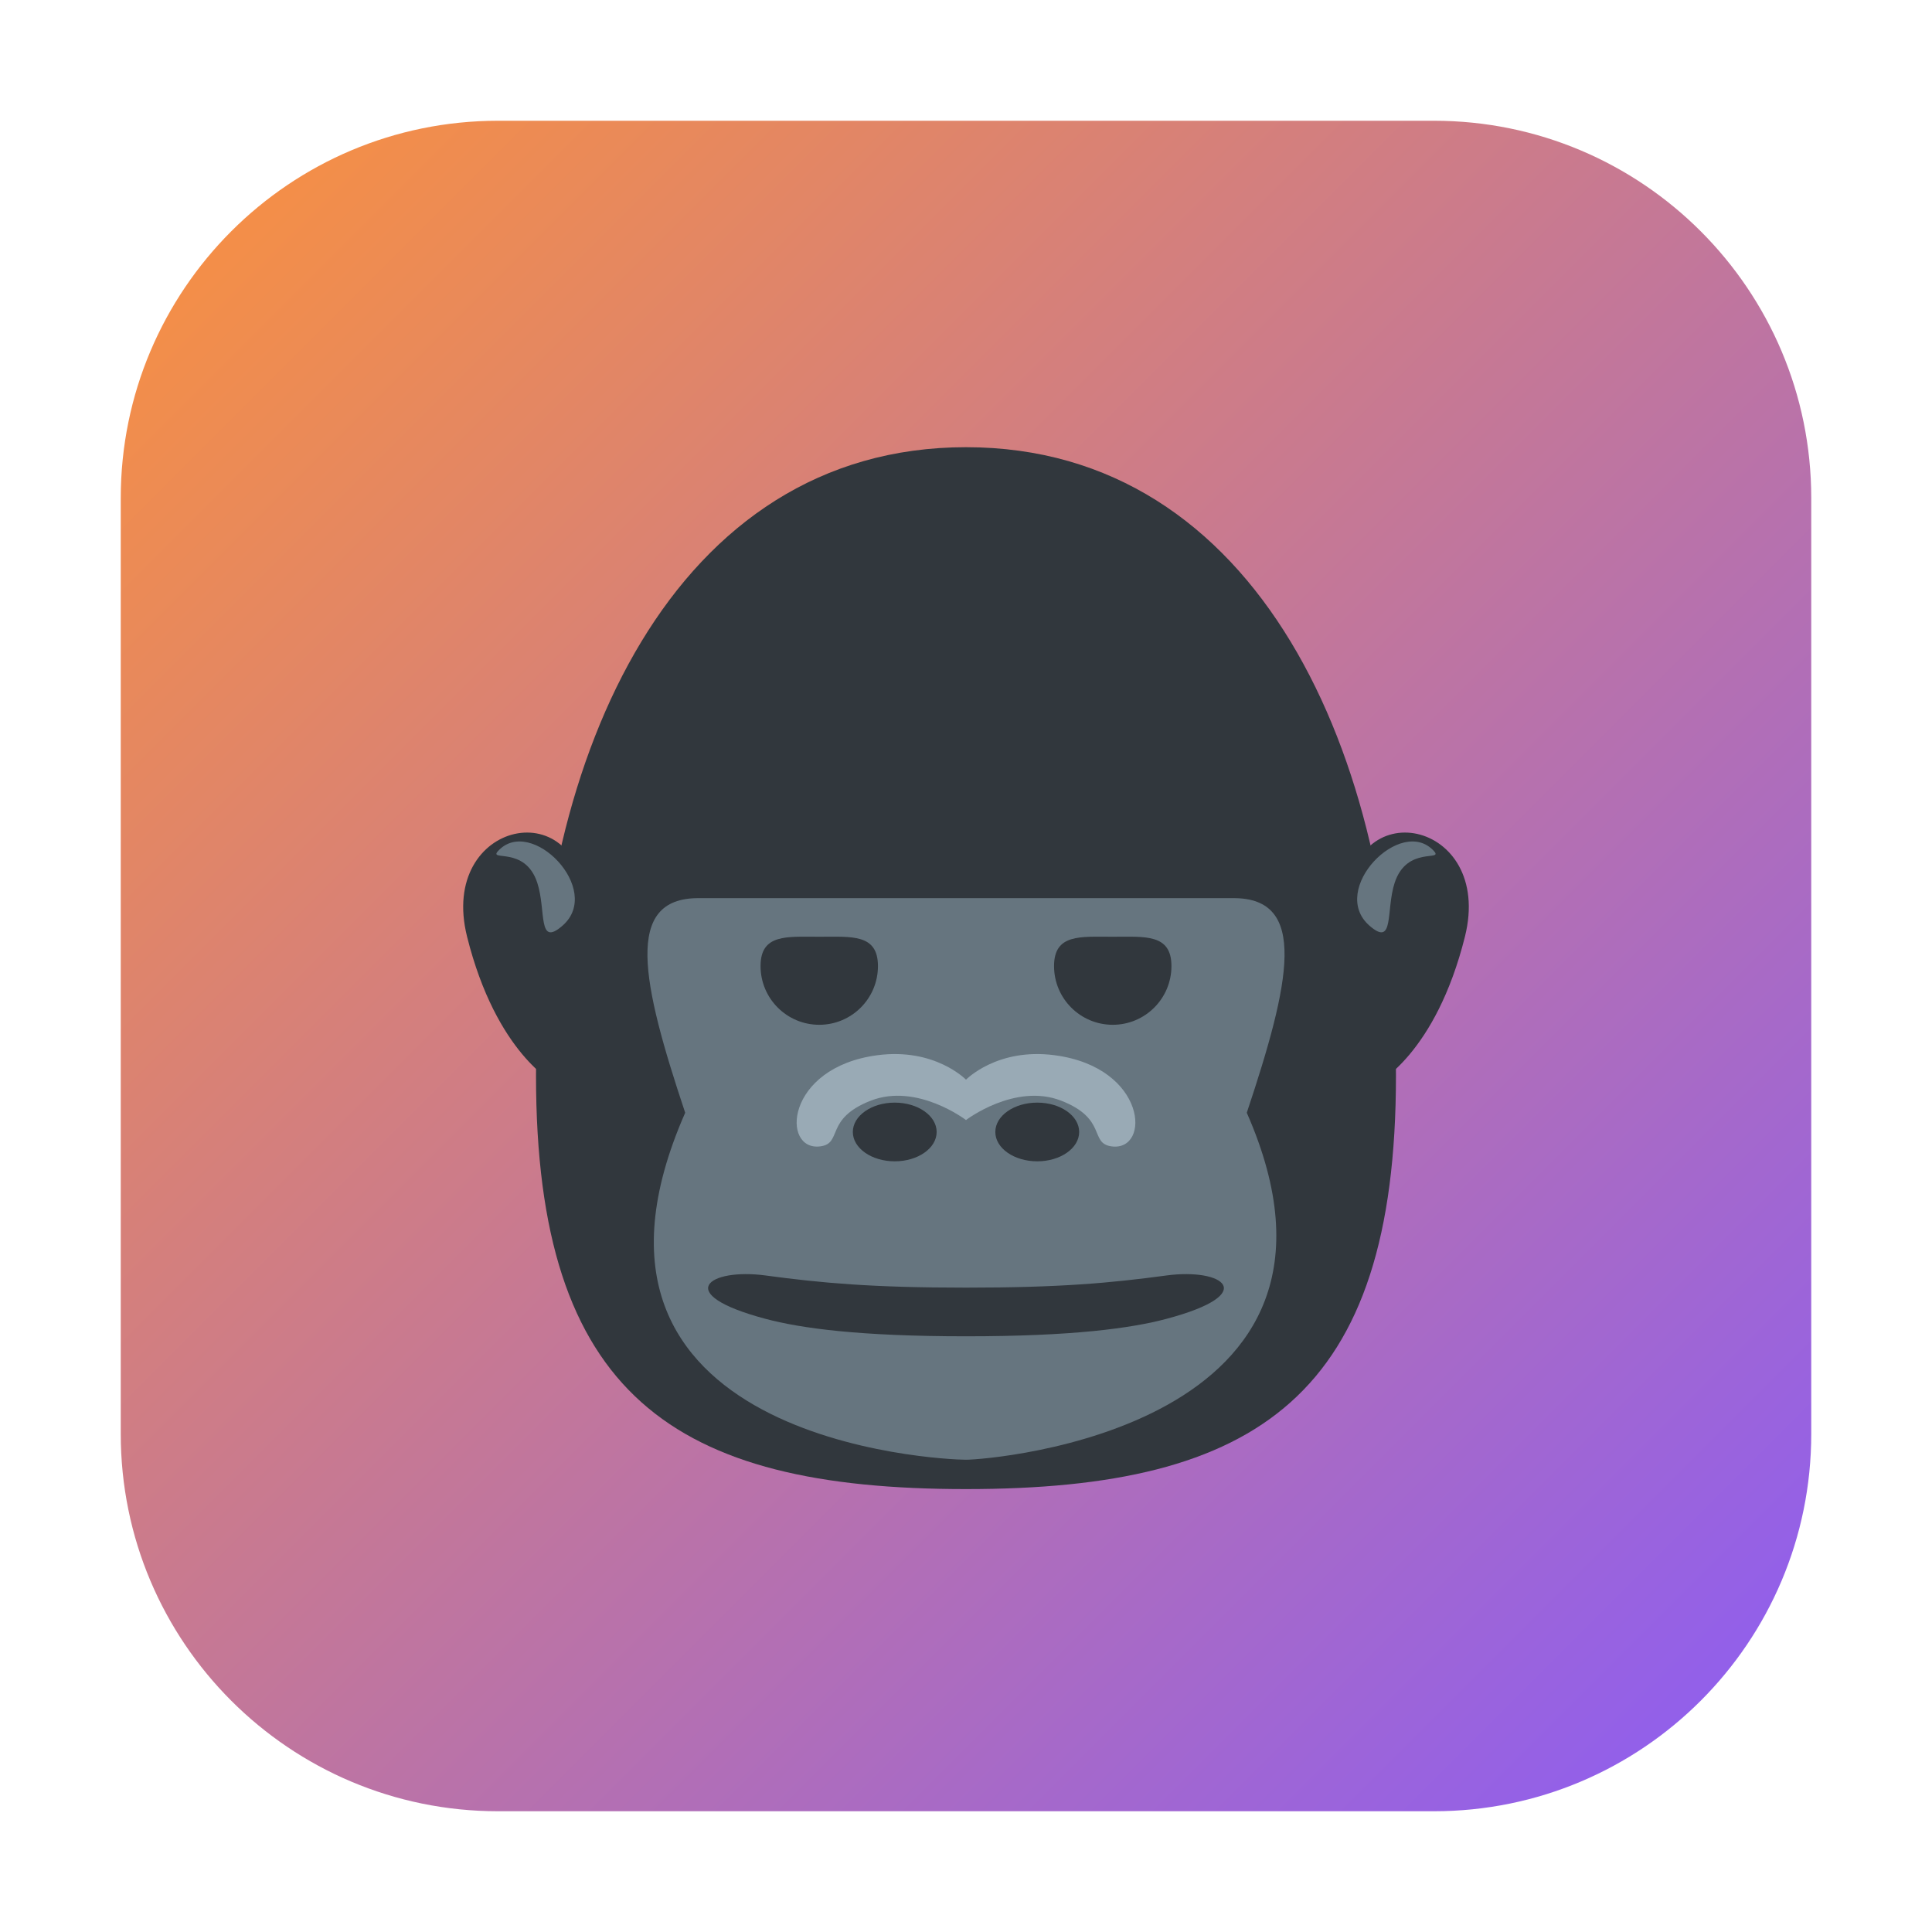
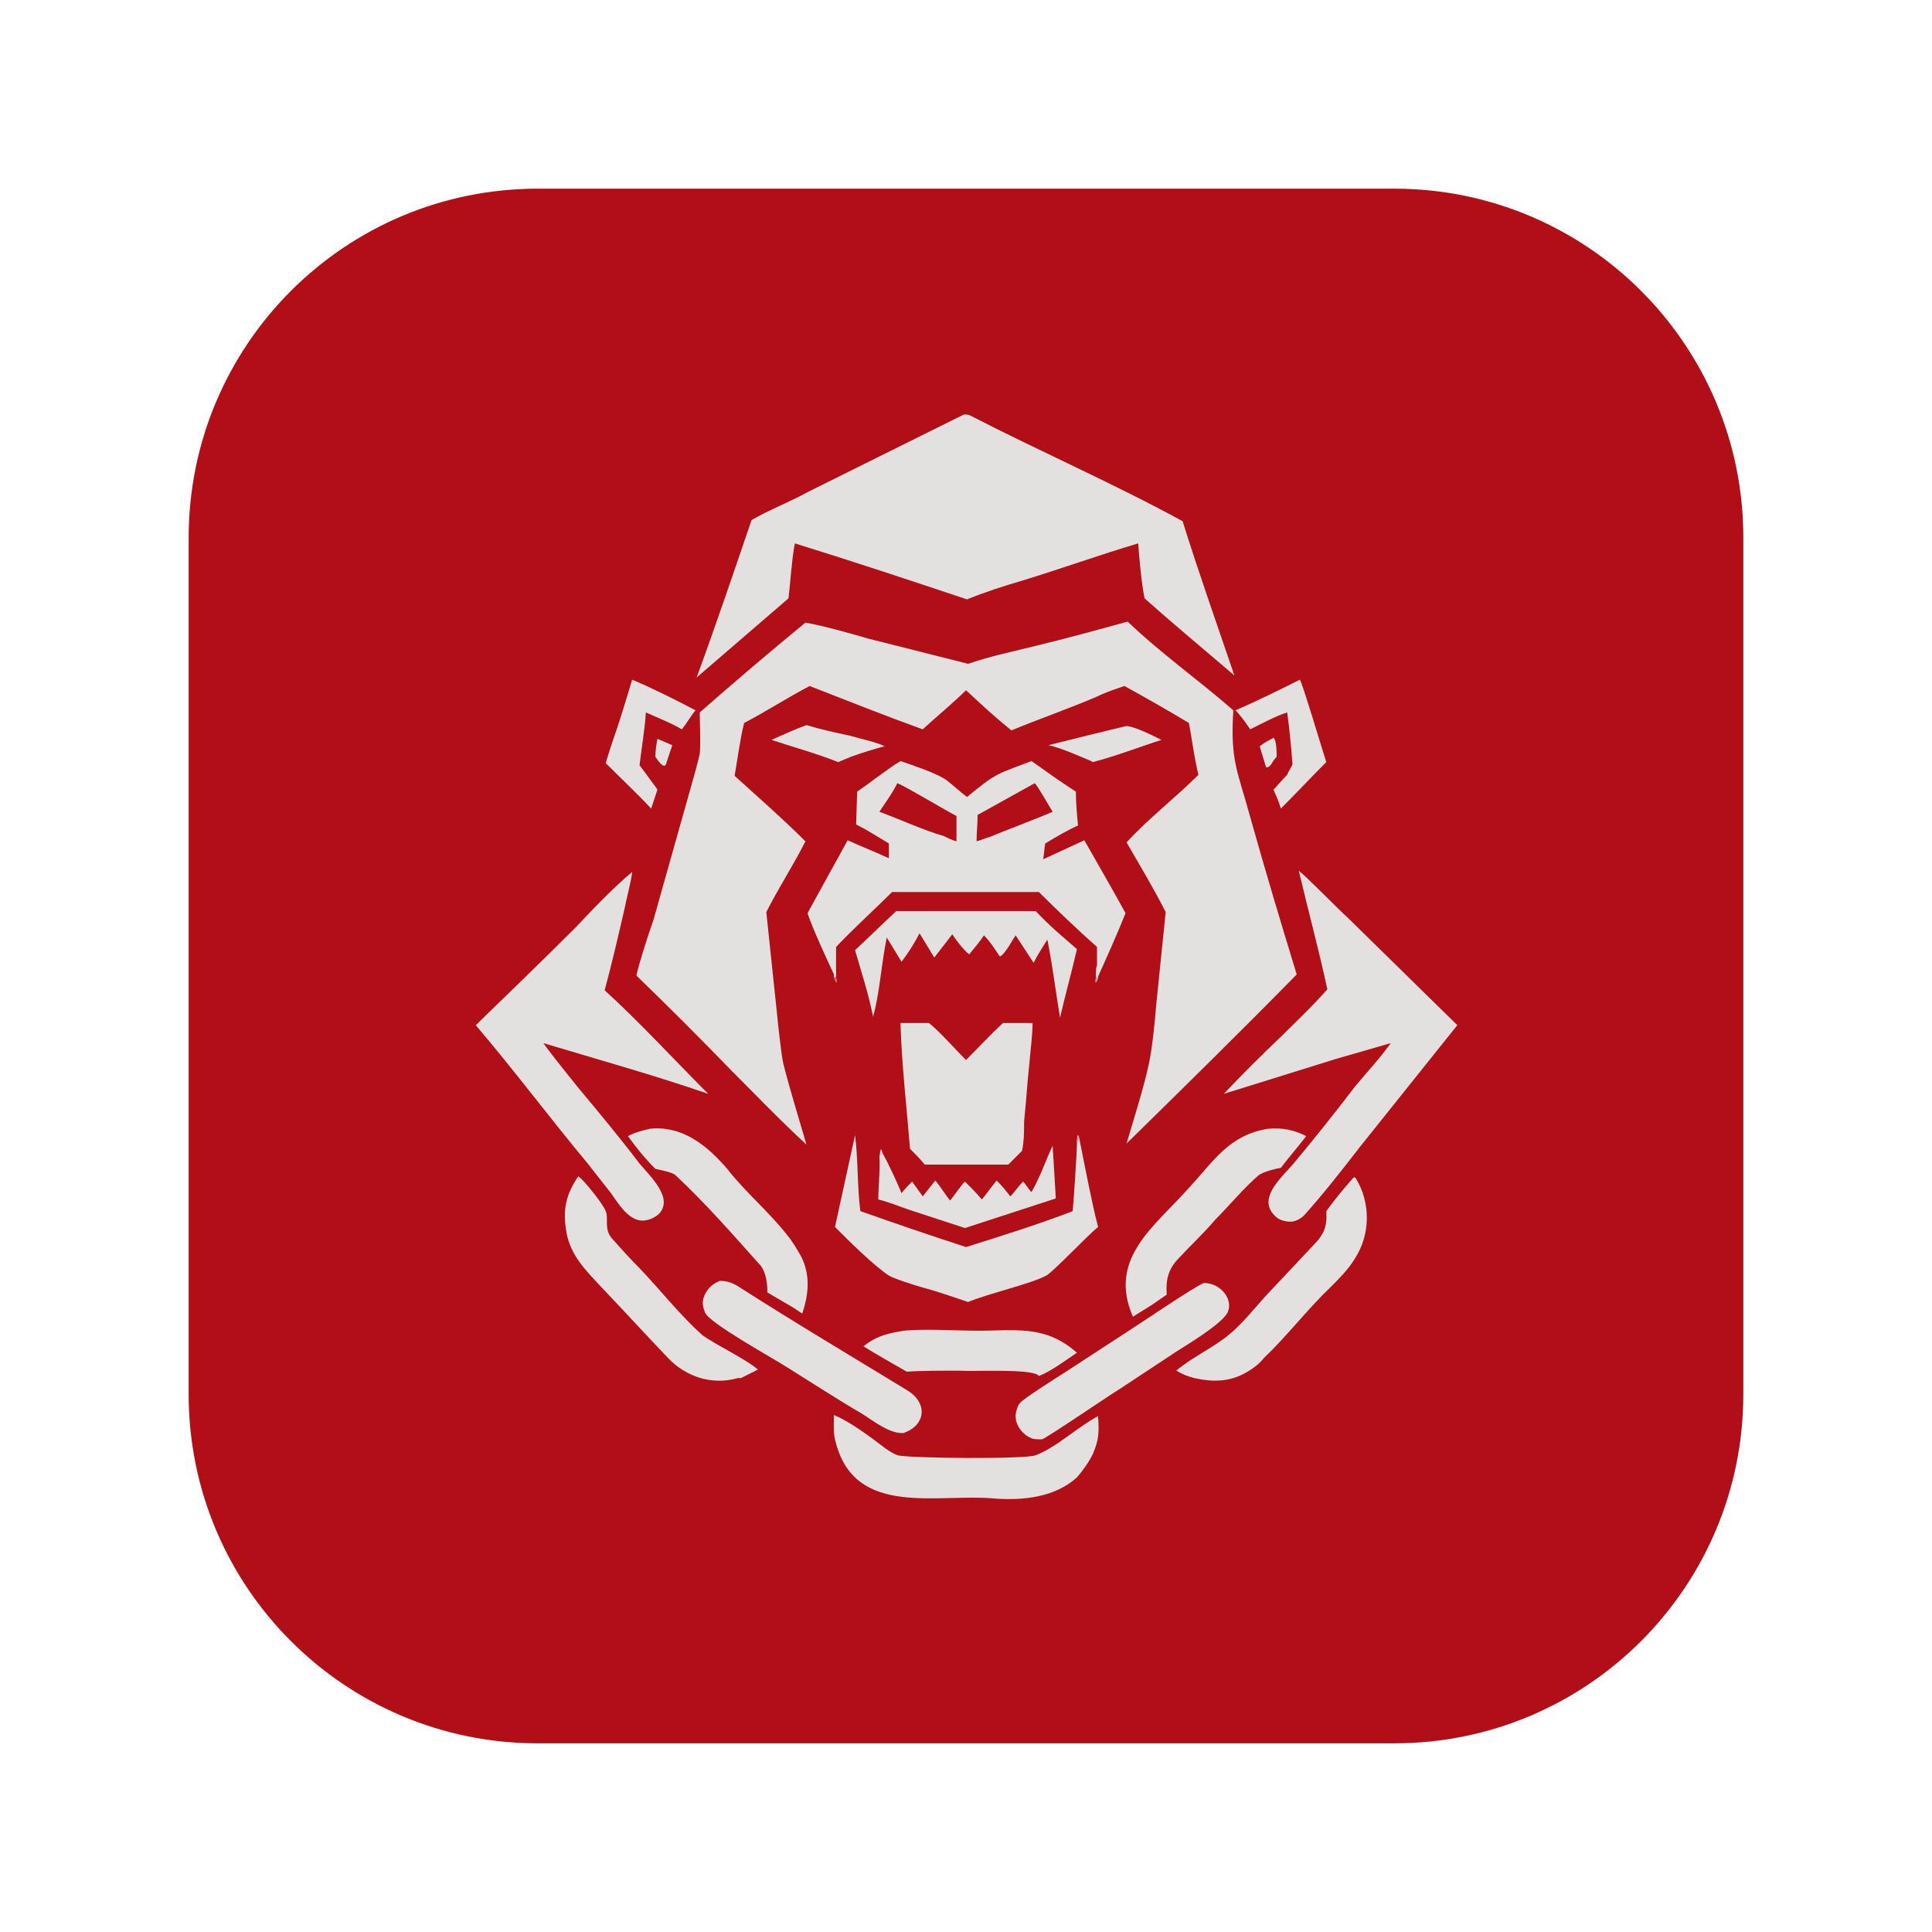
- <svg xmlns="http://www.w3.org/2000/svg" viewBox="0 0 1024 1024">
-   <defs>
-     <linearGradient id="bg" x1="0" y1="0" x2="1" y2="1">
-       <stop offset="0" stop-color="#fb923c" />
-       <stop offset="1" stop-color="#8b5cf6" />
-     </linearGradient>
-   </defs>
-   <rect x="64" y="64" width="896" height="896" rx="200" fill="url(#bg)" />
-   <svg x="232" y="232" width="560" height="560" viewBox="0 0 36 36">
-     <path fill="#31373D" d="M5 16c0-4-5-3-4 1s3 5 3 5l1-6zm26 0c0-4 5-3 4 1s-3 5-3 5l-1-6z" />
-     <path fill="#31373D" d="M32.65 21.736c0 10.892-4.691 14.087-14.65 14.087-9.958 0-14.651-3.195-14.651-14.087S8.042.323 18 .323c9.959 0 14.65 10.521 14.65 21.413z" />
-     <path fill="#66757F" d="M27.567 23c1.49-4.458 2.088-7.312-.443-7.312H8.876c-2.532 0-1.933 2.854-.444 7.312C3.504 34.201 17.166 34.823 18 34.823S32.303 33.764 27.567 23z" />
-     <path fill="#31373D" d="M15 18.003a2 2 0 0 1-4 0c0-1.104.896-1 2-1s2-.105 2 1zm10 0a2 2 0 0 1-4 0c0-1.104.896-1 2-1s2-.105 2 1z" />
-     <ellipse cx="15.572" cy="23.655" fill="#31373D" rx="1.428" ry="1" />
-     <path fill="#31373D" d="M21.856 23.655c0 .553-.639 1-1.428 1-.79 0-1.429-.447-1.429-1 0-.553.639-1 1.429-1s1.428.448 1.428 1z" />
-     <path fill="#99AAB5" d="M21.02 21.04c-1.965-.26-3.02.834-3.02.834s-1.055-1.094-3.021-.834c-3.156.417-3.285 3.287-1.939 3.105.766-.104.135-.938 1.713-1.556 1.579-.616 3.247.66 3.247.66s1.667-1.276 3.246-.659.947 1.452 1.714 1.556c1.346.181 1.218-2.689-1.94-3.106z" />
-     <path fill="#31373D" d="M24.835 30.021c-1.209.323-3.204.596-6.835.596s-5.625-.272-6.835-.596c-3.205-.854-1.923-1.735 0-1.477 1.923.259 3.631.415 6.835.415 3.205 0 4.914-.156 6.835-.415 1.923-.258 3.204.623 0 1.477z" />
-     <path fill="#66757F" d="M4.253 16.625c1.403-1.225-1.078-3.766-2.196-2.544-.341.373.921-.188 1.336 1.086.308.942.001 2.208.86 1.458zm27.493 0c-1.402-1.225 1.078-3.766 2.196-2.544.341.373-.921-.188-1.337 1.086-.306.942 0 2.208-.859 1.458z" />
-   </svg>
+ <svg xmlns="http://www.w3.org/2000/svg" viewBox="0 0 2048 2048">
+   <rect x="200" y="200" width="1648" height="1648" rx="370" fill="#b20e18" />
+   <g transform="translate(1024 1024) scale(1.12) translate(-1024 -1033)">
+     <path fill="#e3e1e0" d="M 1177 707 C 1207 736 1245 763 1277 791 C 1274 839 1281 848 1293 892 C 1307 942 1322 992 1337 1041 C 1284 1095 1230 1148 1176 1201 C 1183 1177 1192 1149 1197 1126 C 1200 1113 1203 1084 1204 1070 L 1213 982 C 1202 960 1188 937 1176 916 C 1196 894 1222 874 1244 852 C 1240 836 1238 819 1235 803 C 1215 791 1194 779 1174 768 C 1165 771 1156 774 1148 778 C 1125 788 1091 800 1067 810 C 1052 798 1038 785 1024 772 C 1013 783 995 798 983 809 C 947 796 912 782 876 768 C 855 779 835 792 814 803 C 810 819 808 836 805 853 C 827 873 851 894 872 915 C 861 937 846 960 835 982 L 845 1077 C 846 1087 849 1116 851 1125 C 857 1149 866 1178 873 1202 C 850 1181 824 1154 802 1132 C 773 1102 743 1072 712 1042 C 715 1029 723 1004 728 990 C 739 951 750 912 761 873 C 764 862 770 842 772 832 C 773 824 772 801 772 793 C 805 764 838 736 872 708 C 889 711 914 718 931 723 L 1026 747 C 1046 740 1070 735 1090 730 C 1119 723 1148 715 1177 707z" />
+     <path fill="#e3e1e0" d="M 1022 511 C 1024 511 1026 511 1028 512 C 1094 546 1163 576 1229 612 C 1244 660 1262 711 1278 758 C 1250 734 1221 710 1193 685 C 1190 670 1188 648 1187 633 C 1150 644 1114 657 1078 668 C 1061 673 1042 679 1025 686 C 971 668 917 650 862 633 C 859 649 858 668 856 685 C 827 710 798 735 769 760 C 787 711 804 661 821 611 C 834 603 861 592 875 584 L 1022 511z" />
+     <path fill="#e3e1e0" d="M 962 839 C 976 844 992 849 1004 856 C 1011 861 1018 868 1025 873 C 1053 850 1052 852 1086 839 C 1100 849 1114 859 1128 868 C 1128 879 1129 889 1130 900 C 1119 905 1109 911 1099 917 C 1098 922 1098 927 1097 932 C 1110 926 1123 920 1136 914 C 1149 937 1163 961 1175 983 C 1167 1003 1158 1023 1149 1043 C 1149 1043 1149 1044 1149 1045 L 1147 1043 C 1147 1039 1147 1036 1148 1032 L 1148 1015 C 1130 999 1110 980 1093 963 C 1047 963 1000 963 954 963 C 937 980 917 998 901 1015 C 901 1021 901 1032 901 1038 C 901 1040 901 1041 901 1043 L 899 1044 L 899 1041 C 892 1026 879 998 874 983 L 912 914 C 925 920 938 925 951 931 L 951 917 C 941 911 930 904 920 899 L 921 868 C 934 859 949 847 962 839z" />
+     <path fill="#f1dee3" d="M 1148 1032 C 1148 1035 1148 1039 1149 1043 C 1149 1043 1149 1044 1149 1045 L 1147 1043 C 1147 1039 1147 1036 1148 1032z" />
+     <path fill="#f1dee3" d="M 899 1041 L 901 1038 C 901 1040 901 1041 901 1043 L 899 1044 L 899 1041z" />
+     <path fill="#b20e18" d="M 1089 860 C 1091 861 1104 884 1106 887 C 1090 894 1063 904 1046 911 C 1042 912 1038 914 1034 915 C 1034 906 1035 899 1035 890 C 1053 880 1071 870 1089 860z" />
+     <path fill="#b20e18" d="M 959 860 C 967 863 1005 886 1015 891 L 1015 915 C 1011 914 1007 912 1003 910 C 985 905 961 894 942 887 C 948 878 954 870 959 860z" />
+     <path fill="#e3e1e0" d="M 1339 943 C 1344 946 1378 981 1385 987 L 1489 1089 L 1397 1204 C 1380 1226 1362 1249 1344 1269 C 1341 1272 1336 1275 1331 1275 C 1327 1275 1322 1274 1318 1271 C 1298 1254 1322 1234 1334 1220 C 1354 1196 1374 1171 1393 1146 C 1404 1133 1416 1120 1426 1106 C 1409 1111 1391 1116 1374 1121 L 1268 1154 C 1285 1136 1303 1118 1322 1100 C 1335 1087 1353 1070 1366 1055 C 1358 1018 1348 981 1339 943z" />
+     <path fill="#e3e1e0" d="M 708 944 C 708 949 702 972 701 978 C 695 1004 689 1030 682 1056 C 714 1085 749 1123 780 1154 C 731 1137 674 1121 624 1106 C 631 1116 648 1137 656 1147 C 676 1171 696 1195 715 1220 C 725 1232 748 1253 733 1268 C 728 1272 723 1274 717 1274 C 704 1273 695 1258 688 1248 C 681 1239 673 1229 666 1220 C 631 1178 595 1130 560 1089 C 592 1058 624 1027 655 996 C 671 979 690 959 708 944z" />
+     <path fill="#e3e1e0" d="M 962 1087 L 989 1087 C 999 1095 1014 1112 1024 1122 C 1036 1110 1046 1099 1059 1087 L 1087 1087 C 1087 1098 1085 1113 1084 1125 C 1082 1143 1081 1161 1079 1180 C 1079 1189 1079 1199 1077 1208 L 1064 1221 L 985 1221 C 981 1216 976 1211 971 1206 C 968 1168 963 1125 962 1087z" />
+     <path fill="#e3e1e0" d="M 1129 1201 C 1129 1200 1129 1189 1131 1195 C 1136 1220 1143 1257 1149 1280 C 1139 1288 1107 1322 1100 1326 C 1085 1334 1045 1343 1026 1351 C 1011 1346 997 1341 982 1337 C 975 1335 956 1329 951 1326 C 936 1316 913 1293 900 1280 L 919 1193 C 922 1217 921 1242 924 1265 C 955 1276 993 1289 1024 1299 C 1053 1290 1097 1276 1125 1265 C 1126 1254 1129 1209 1129 1201z" />
+     <path fill="#db97a6" d="M 1129 1201 C 1129 1200 1129 1189 1131 1195 C 1131 1197 1130 1199 1129 1201z" />
+     <path fill="#e3e1e0" d="M 899 1458 C 911 1463 924 1472 935 1480 C 942 1485 951 1493 959 1496 C 968 1499 1082 1500 1090 1496 C 1109 1489 1130 1469 1149 1459 C 1150 1474 1150 1481 1144 1495 C 1140 1503 1135 1510 1129 1517 C 1108 1536 1078 1539 1051 1537 C 997 1532 920 1555 901 1485 C 898 1475 899 1468 899 1458z" />
+     <path fill="#e3e1e0" d="M 791 1331 C 798 1331 803 1333 808 1336 C 861 1370 915 1402 969 1435 C 987 1446 987 1467 965 1475 C 952 1476 937 1464 926 1457 C 902 1443 879 1428 855 1413 C 841 1404 781 1371 777 1361 C 775 1356 774 1351 776 1346 C 779 1338 784 1334 791 1331z" />
+     <path fill="#e3e1e0" d="M 1249 1333 C 1266 1333 1278 1350 1271 1362 C 1264 1373 1234 1391 1223 1398 L 1170 1433 C 1160 1439 1103 1478 1096 1481 C 1093 1481 1088 1481 1086 1480 C 1076 1476 1068 1464 1072 1453 C 1073 1449 1075 1446 1078 1444 C 1087 1437 1106 1425 1117 1418 L 1183 1375 C 1197 1366 1238 1338 1249 1333z" />
+     <path fill="#e3e1e0" d="M 657 1232 C 662 1235 681 1259 683 1265 C 686 1272 681 1282 689 1291 C 697 1300 706 1310 715 1319 C 735 1340 753 1363 774 1382 C 786 1391 812 1403 826 1414 L 827 1415 C 821 1418 817 1420 811 1423 C 810 1423 809 1423 808 1423 C 784 1430 759 1422 742 1404 C 720 1381 699 1358 678 1336 C 664 1321 650 1307 646 1286 C 642 1264 645 1250 657 1232z" />
+     <path fill="#e3e1e0" d="M 1391 1233 C 1392 1233 1392 1233 1393 1234 C 1407 1257 1407 1287 1392 1310 C 1386 1320 1377 1329 1369 1337 C 1347 1358 1328 1383 1306 1404 C 1302 1409 1297 1413 1292 1416 C 1275 1427 1258 1427 1240 1423 C 1233 1421 1230 1420 1223 1416 C 1238 1403 1259 1394 1274 1381 C 1284 1373 1298 1356 1307 1346 L 1353 1297 C 1363 1287 1366 1279 1365 1265 C 1373 1254 1382 1243 1391 1233z" />
+     <path fill="#e3e1e0" d="M 1310 1187 C 1324 1186 1334 1188 1346 1194 C 1340 1202 1328 1216 1322 1224 C 1316 1225 1305 1228 1301 1231 C 1287 1243 1273 1260 1260 1273 C 1249 1286 1236 1298 1224 1311 C 1215 1321 1213 1331 1214 1344 L 1201 1353 C 1195 1357 1188 1361 1182 1365 C 1158 1310 1202 1280 1235 1243 C 1259 1217 1273 1193 1310 1187z" />
+     <path fill="#e3e1e0" d="M 725 1187 C 756 1184 779 1203 798 1225 C 815 1247 838 1266 855 1288 C 860 1294 864 1301 868 1308 C 877 1326 875 1344 869 1362 L 860 1356 L 836 1342 C 836 1334 835 1324 830 1317 C 804 1288 778 1258 749 1231 C 746 1228 734 1226 730 1225 C 720 1215 712 1205 704 1194 C 712 1190 717 1189 725 1187z" />
+     <path fill="#e3e1e0" d="M 958 981 L 1090 981 C 1103 995 1114 1004 1129 1017 C 1124 1039 1118 1060 1113 1082 C 1109 1058 1106 1033 1101 1008 C 1096 1016 1092 1022 1088 1030 C 1082 1021 1077 1013 1071 1004 C 1068 1008 1061 1022 1056 1024 L 1054 1021 C 1050 1015 1046 1009 1041 1004 C 1037 1010 1032 1016 1027 1022 C 1021 1017 1015 1009 1011 1003 L 994 1025 L 980 1002 C 975 1012 969 1021 963 1029 L 949 1006 C 944 1030 942 1061 936 1081 C 932 1060 925 1039 919 1018 C 932 1006 945 993 958 981z" />
+     <path fill="#e3e1e0" d="M 967 1378 C 992 1376 1023 1379 1049 1378 C 1081 1377 1104 1377 1129 1399 C 1120 1405 1104 1417 1093 1421 L 1092 1420 C 1082 1414 1032 1417 1017 1416 C 1006 1416 979 1416 968 1417 C 954 1409 940 1401 927 1393 C 939 1383 952 1380 967 1378z" />
+     <path fill="#e3e1e0" d="M 1106 1203 C 1107 1220 1108 1237 1109 1253 L 1023 1281 L 971 1264 C 962 1261 950 1256 941 1254 C 941 1241 943 1225 942 1213 L 945 1210 C 951 1221 958 1236 963 1248 C 966 1244 970 1240 973 1237 L 983 1251 C 987 1246 991 1241 995 1236 C 1000 1242 1004 1249 1009 1255 C 1013 1250 1019 1241 1023 1237 C 1029 1243 1034 1248 1039 1254 C 1044 1248 1048 1242 1053 1236 C 1058 1241 1062 1246 1066 1251 C 1070 1247 1074 1241 1078 1237 C 1081 1240 1083 1244 1086 1247 C 1095 1231 1099 1218 1106 1203z" />
+     <path fill="#e3e1e0" d="M 708 762 C 727 770 749 781 768 791 C 763 797 760 803 755 809 C 745 803 732 798 721 793 C 720 809 717 826 715 843 L 721 851 L 732 866 L 726 884 C 713 870 697 855 683 841 C 685 834 687 828 689 822 C 696 802 702 782 708 762z" />
+     <path fill="#e3e1e0" d="M 1340 762 C 1342 764 1362 831 1365 840 C 1351 854 1336 870 1322 884 C 1320 877 1318 873 1315 866 C 1319 862 1324 856 1328 852 C 1329 849 1332 845 1333 842 C 1332 827 1330 808 1328 793 C 1318 796 1303 804 1293 809 C 1289 803 1284 796 1279 791 C 1300 782 1320 772 1340 762z" />
+     <path fill="#e3e1e0" d="M 873 805 C 886 809 900 812 914 815 C 924 818 939 821 947 825 C 936 828 926 831 915 835 L 903 840 C 883 832 861 826 840 819 C 851 814 862 809 873 805z" />
+     <path fill="#e3e1e0" d="M 1175 806 C 1181 805 1201 815 1209 819 C 1190 825 1164 835 1144 840 C 1142 839 1141 838 1140 838 C 1128 833 1115 827 1102 824 C 1126 818 1150 812 1175 806z" />
+     <path fill="#e3e1e0" d="M 1315 817 C 1318 819 1318 831 1318 835 C 1316 837 1314 840 1313 842 C 1311 844 1311 845 1308 845 C 1306 838 1304 832 1302 825 C 1307 821 1310 820 1315 817z" />
+     <path fill="#e3e1e0" d="M 732 818 C 737 820 741 822 746 824 C 744 830 742 836 740 842 C 738 847 732 838 730 835 C 730 829 731 823 732 818z" />
+     <path fill="#d06d79" d="M 901 1043 C 903 1050 901 1051 899 1044 L 901 1043z" />
+     <path fill="#db97a6" d="M 1147 1043 L 1149 1045 C 1146 1052 1146 1048 1147 1043z" />
+     <path fill="#f1dee3" d="M 942 1213 C 943 1210 943 1202 945 1210 L 942 1213z" />
+   </g>
</svg>
